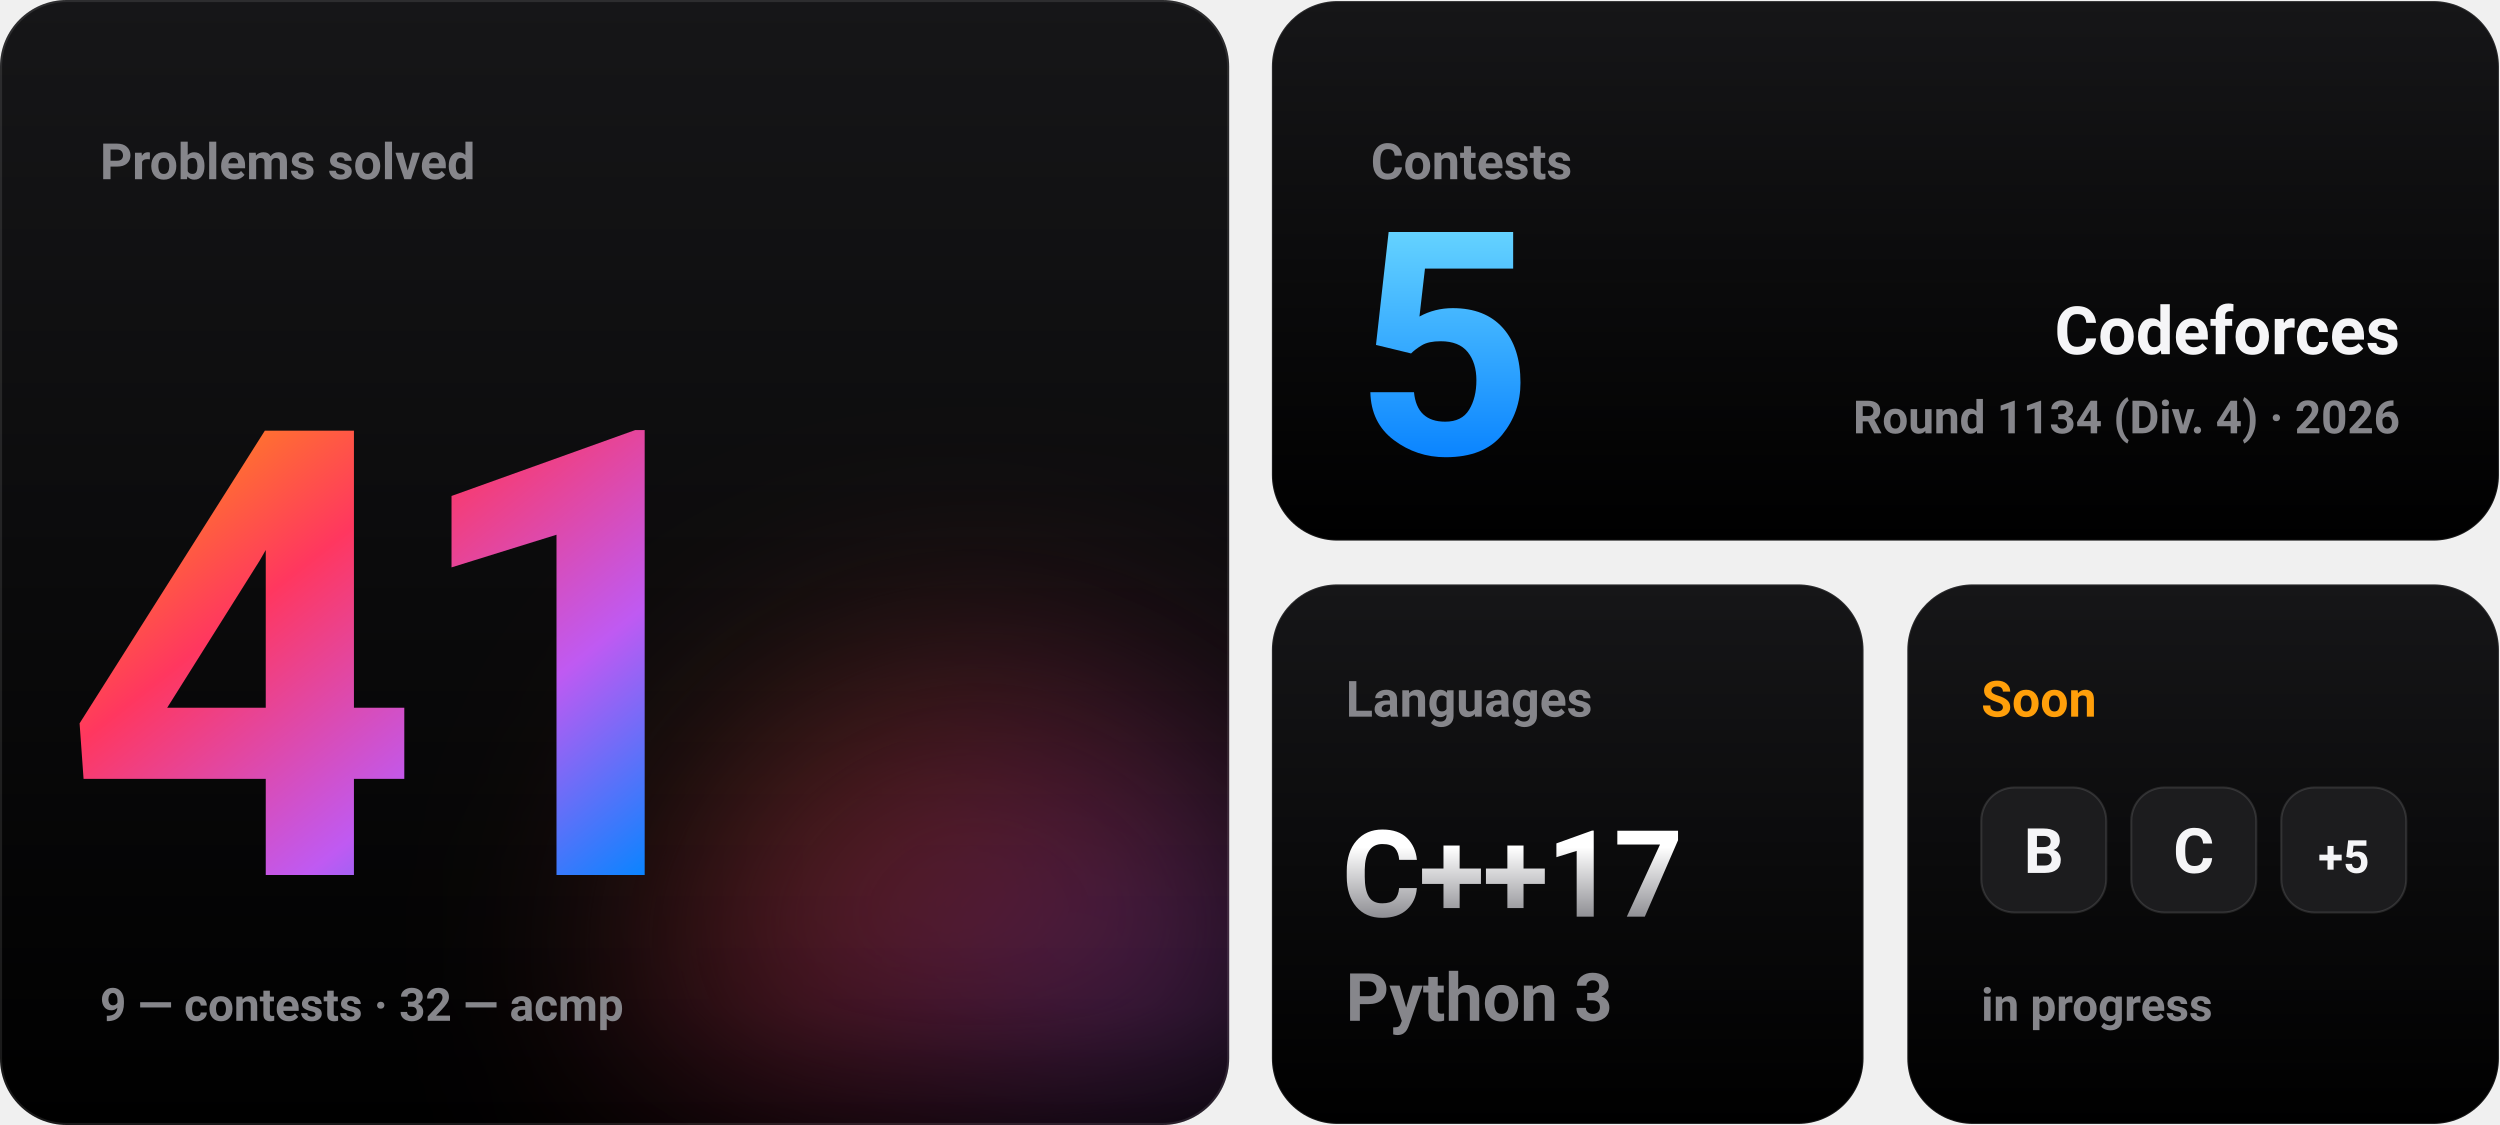
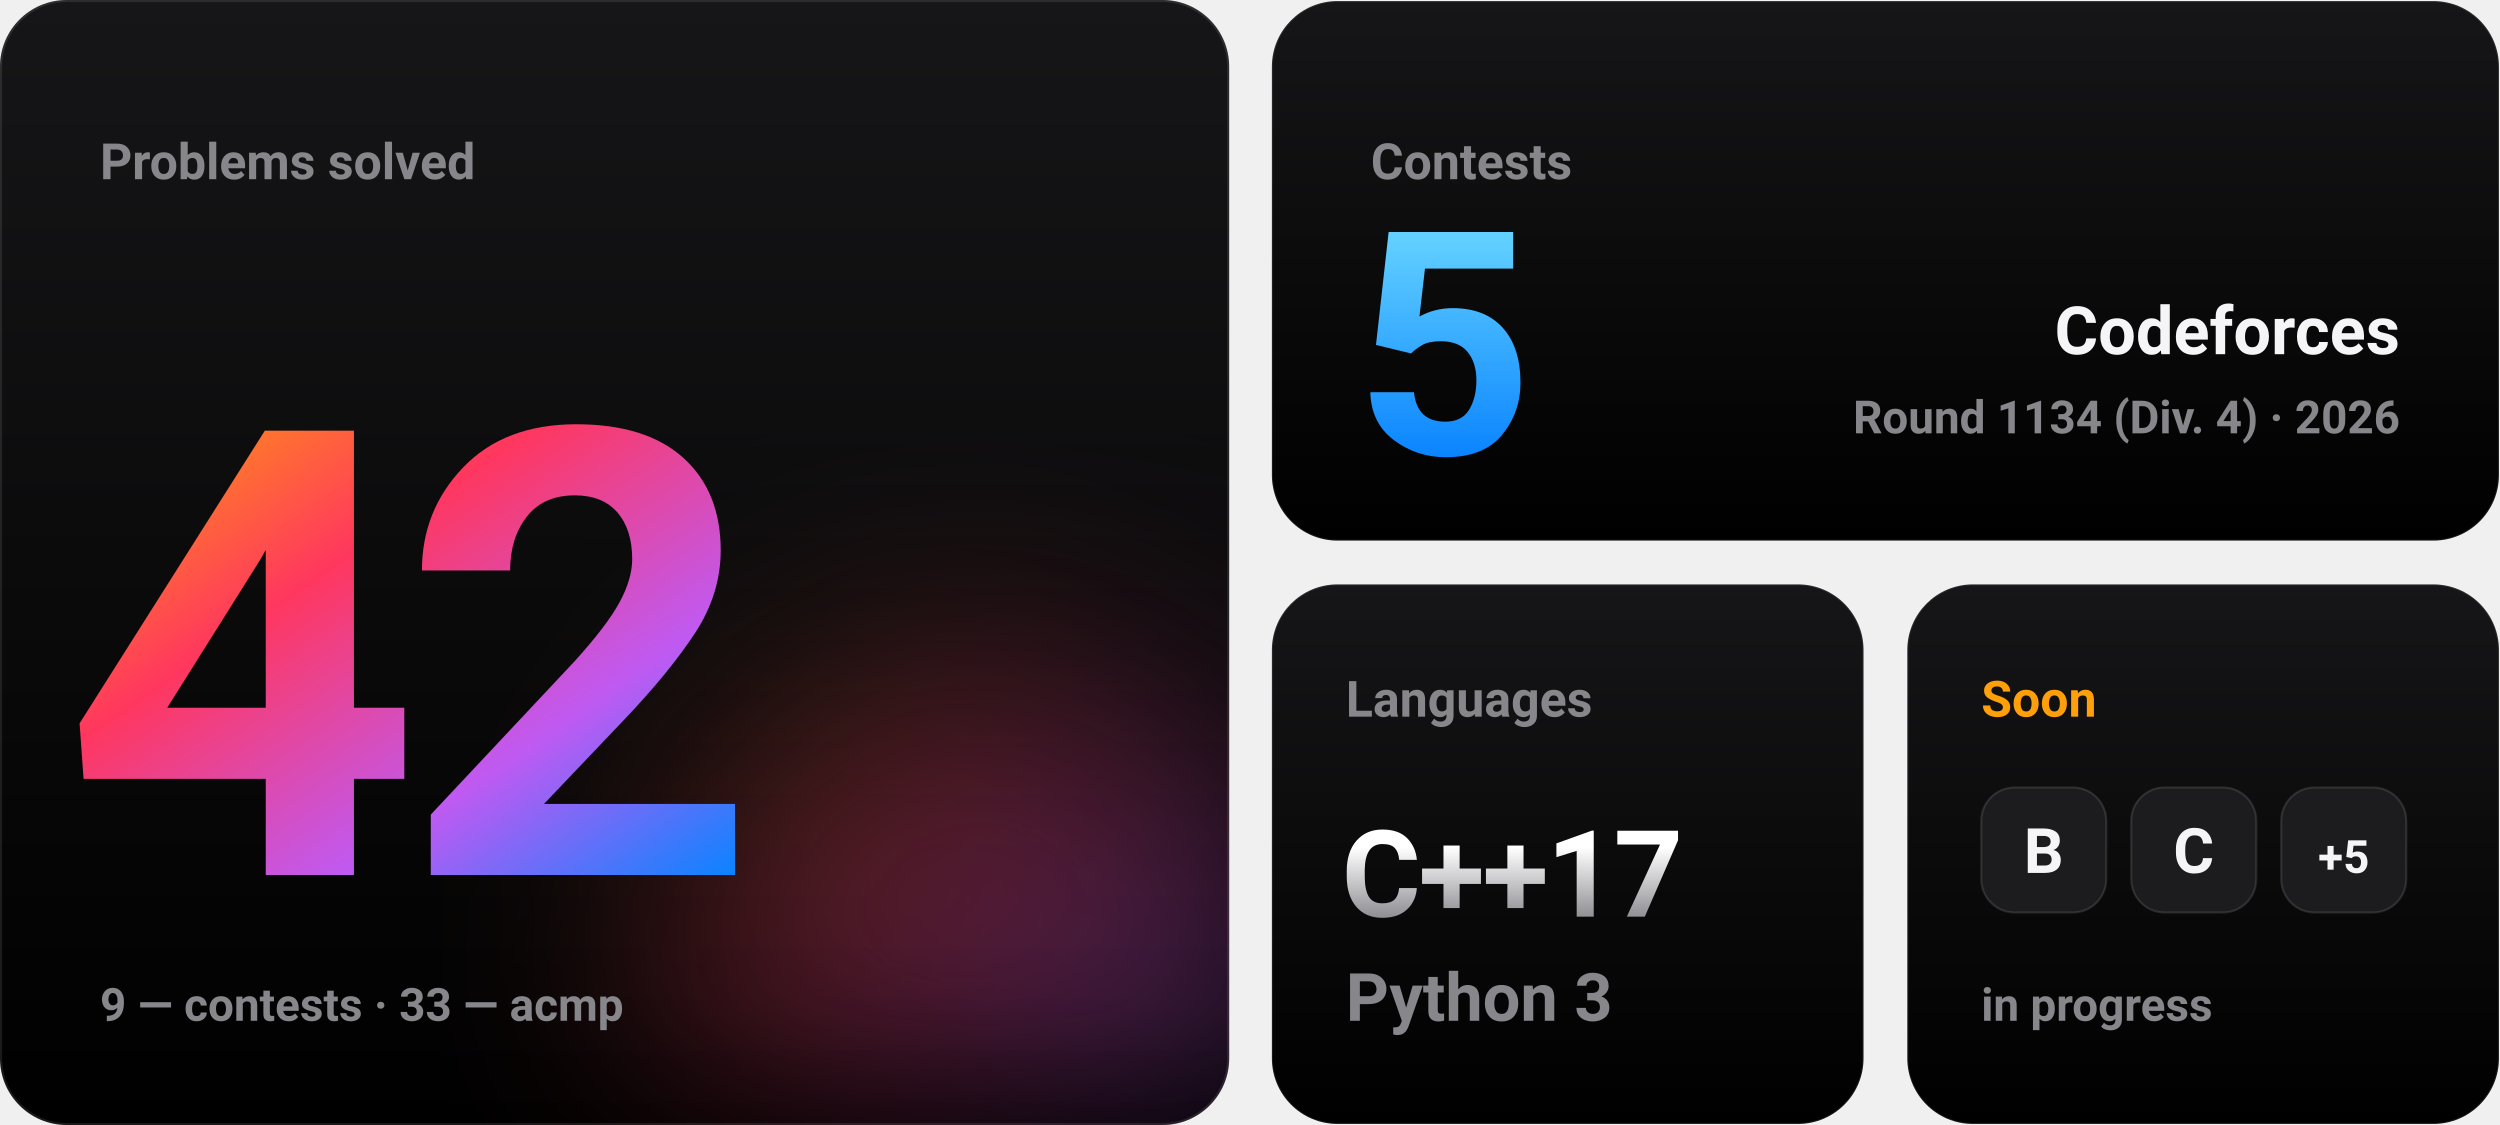
- <svg xmlns="http://www.w3.org/2000/svg" width="1200" height="540" viewBox="0 0 1200 540" role="img" aria-label="Problems solved: 41 (9 from contests, 32 from acmp). Contests: 5. Soon: B, C, D, E, F, G, H.">
+ <svg xmlns="http://www.w3.org/2000/svg" width="1200" height="540" viewBox="0 0 1200 540" role="img" aria-label="Problems solved: 42 (9 from contests, 33 from acmp). Contests: 5. Soon: B, C, D, E, F, G, H.">
  <defs>
    <linearGradient id="ai" x1="0" y1="0" x2="1" y2="1">
      <stop offset="0" stop-color="#ff9f0a" />
      <stop offset="0.35" stop-color="#ff375f" />
      <stop offset="0.7" stop-color="#bf5af2" />
      <stop offset="1" stop-color="#0a84ff" />
    </linearGradient>
    <linearGradient id="blue" x1="0" y1="0" x2="0" y2="1">
      <stop offset="0" stop-color="#64d2ff" />
      <stop offset="1" stop-color="#0a84ff" />
    </linearGradient>
    <linearGradient id="titanium" x1="0" y1="0" x2="0" y2="1">
      <stop offset="0.2" stop-color="#ffffff" />
      <stop offset="1" stop-color="#8e8e93" />
    </linearGradient>
    <linearGradient id="tile" x1="0" y1="0" x2="0" y2="1">
      <stop offset="0" stop-color="#161618" />
      <stop offset="1" stop-color="#000000" />
    </linearGradient>
    <filter id="blur" x="-100%" y="-100%" width="300%" height="300%">
      <feGaussianBlur stdDeviation="60" />
    </filter>
    <clipPath id="t1">
      <rect width="590" height="540" rx="32" />
    </clipPath>
  </defs>
  <g font-family="-apple-system, BlinkMacSystemFont, 'SF Pro Display', 'Segoe UI', Roboto, Helvetica, Arial, sans-serif">
    <g font-weight="600">
      <g clip-path="url(#t1)">
        <rect width="590" height="540" fill="url(#tile)" />
        <circle cx="470" cy="470" r="150" fill="url(#ai)" opacity="0.35" filter="url(#blur)">
          <animate attributeName="r" values="120;220;120" dur="5s" repeatCount="indefinite" calcMode="spline" keyTimes="0;0.5;1" keySplines="0.45 0 0.55 1;0.45 0 0.55 1" />
        </circle>
      </g>
      <rect x="0.5" y="0.5" width="589" height="539" rx="31.5" fill="none" stroke="#ffffff" stroke-opacity="0.1" />
      <text x="48" y="86" font-size="24" fill="#86868b">Problems solved</text>
      <g font-size="300" font-weight="700" letter-spacing="-10" fill="url(#ai)">
-         <text x="30" y="420" opacity="0">38<animate attributeName="opacity" values="0;1;0" keyTimes="0;0.000;0.250" calcMode="discrete" dur="0.8s" fill="freeze" />
+         <text x="30" y="420" opacity="0">39<animate attributeName="opacity" values="0;1;0" keyTimes="0;0.000;0.250" calcMode="discrete" dur="0.8s" fill="freeze" />
        </text>
-         <text x="30" y="420" opacity="0">39<animate attributeName="opacity" values="0;1;0" keyTimes="0;0.250;0.500" calcMode="discrete" dur="0.8s" fill="freeze" />
+         <text x="30" y="420" opacity="0">40<animate attributeName="opacity" values="0;1;0" keyTimes="0;0.250;0.500" calcMode="discrete" dur="0.8s" fill="freeze" />
        </text>
-         <text x="30" y="420" opacity="0">40<animate attributeName="opacity" values="0;1;0" keyTimes="0;0.500;0.750" calcMode="discrete" dur="0.8s" fill="freeze" />
+         <text x="30" y="420" opacity="0">41<animate attributeName="opacity" values="0;1;0" keyTimes="0;0.500;0.750" calcMode="discrete" dur="0.8s" fill="freeze" />
        </text>
-         <text x="30" y="420">41<animate attributeName="opacity" values="0;1" keyTimes="0;0.750" calcMode="discrete" dur="0.8s" fill="freeze" />
+         <text x="30" y="420">42<animate attributeName="opacity" values="0;1" keyTimes="0;0.750" calcMode="discrete" dur="0.8s" fill="freeze" />
        </text>
      </g>
-       <text x="48" y="490" font-size="22" fill="#86868b">9 — contests  ·  32 — acmp</text>
+       <text x="48" y="490" font-size="22" fill="#86868b">9 — contests  ·  33 — acmp</text>
      <rect x="610.5" y="0.5" width="589" height="259" rx="31.5" fill="url(#tile)" stroke="#ffffff" stroke-opacity="0.1" />
      <text x="658" y="86" font-size="24" fill="#86868b">Contests</text>
      <text x="650" y="218" font-size="150" font-weight="700" letter-spacing="-4" fill="url(#blue)">5</text>
      <text x="1152" y="170" font-size="32" font-weight="700" fill="#f5f5f7" text-anchor="end">Codeforces</text>
      <text x="1152" y="208" font-size="22" fill="#86868b" text-anchor="end">Round 1134 (Div. 4) · 2026</text>
      <rect x="610.5" y="280.5" width="284" height="259" rx="31.5" fill="url(#tile)" stroke="#ffffff" stroke-opacity="0.1" />
      <text x="646" y="344" font-size="24" fill="#86868b">Languages</text>
      <text x="644" y="440" font-size="58" font-weight="700" letter-spacing="-1" fill="url(#titanium)">C++17</text>
      <text x="646" y="490" font-size="32" fill="#86868b">Python 3</text>
      <rect x="915.5" y="280.5" width="284" height="259" rx="31.5" fill="url(#tile)" stroke="#ffffff" stroke-opacity="0.1" />
      <text x="951" y="344" font-size="24" fill="#ff9f0a">Soon</text>
      <rect x="951" y="378" width="60" height="60" rx="16" fill="#1c1c1e" stroke="#ffffff" stroke-opacity="0.12" />
      <text x="981" y="419" font-size="30" font-weight="700" fill="#f5f5f7" text-anchor="middle">B</text>
      <rect x="1023" y="378" width="60" height="60" rx="16" fill="#1c1c1e" stroke="#ffffff" stroke-opacity="0.12" />
      <text x="1053" y="419" font-size="30" font-weight="700" fill="#f5f5f7" text-anchor="middle">C</text>
      <rect x="1095" y="378" width="60" height="60" rx="16" fill="#1c1c1e" stroke="#ffffff" stroke-opacity="0.12" />
      <text x="1125" y="419" font-size="22" font-weight="700" fill="#f5f5f7" text-anchor="middle">+5</text>
      <text x="951" y="490" font-size="22" fill="#86868b">in progress</text>
    </g>
  </g>
</svg>
